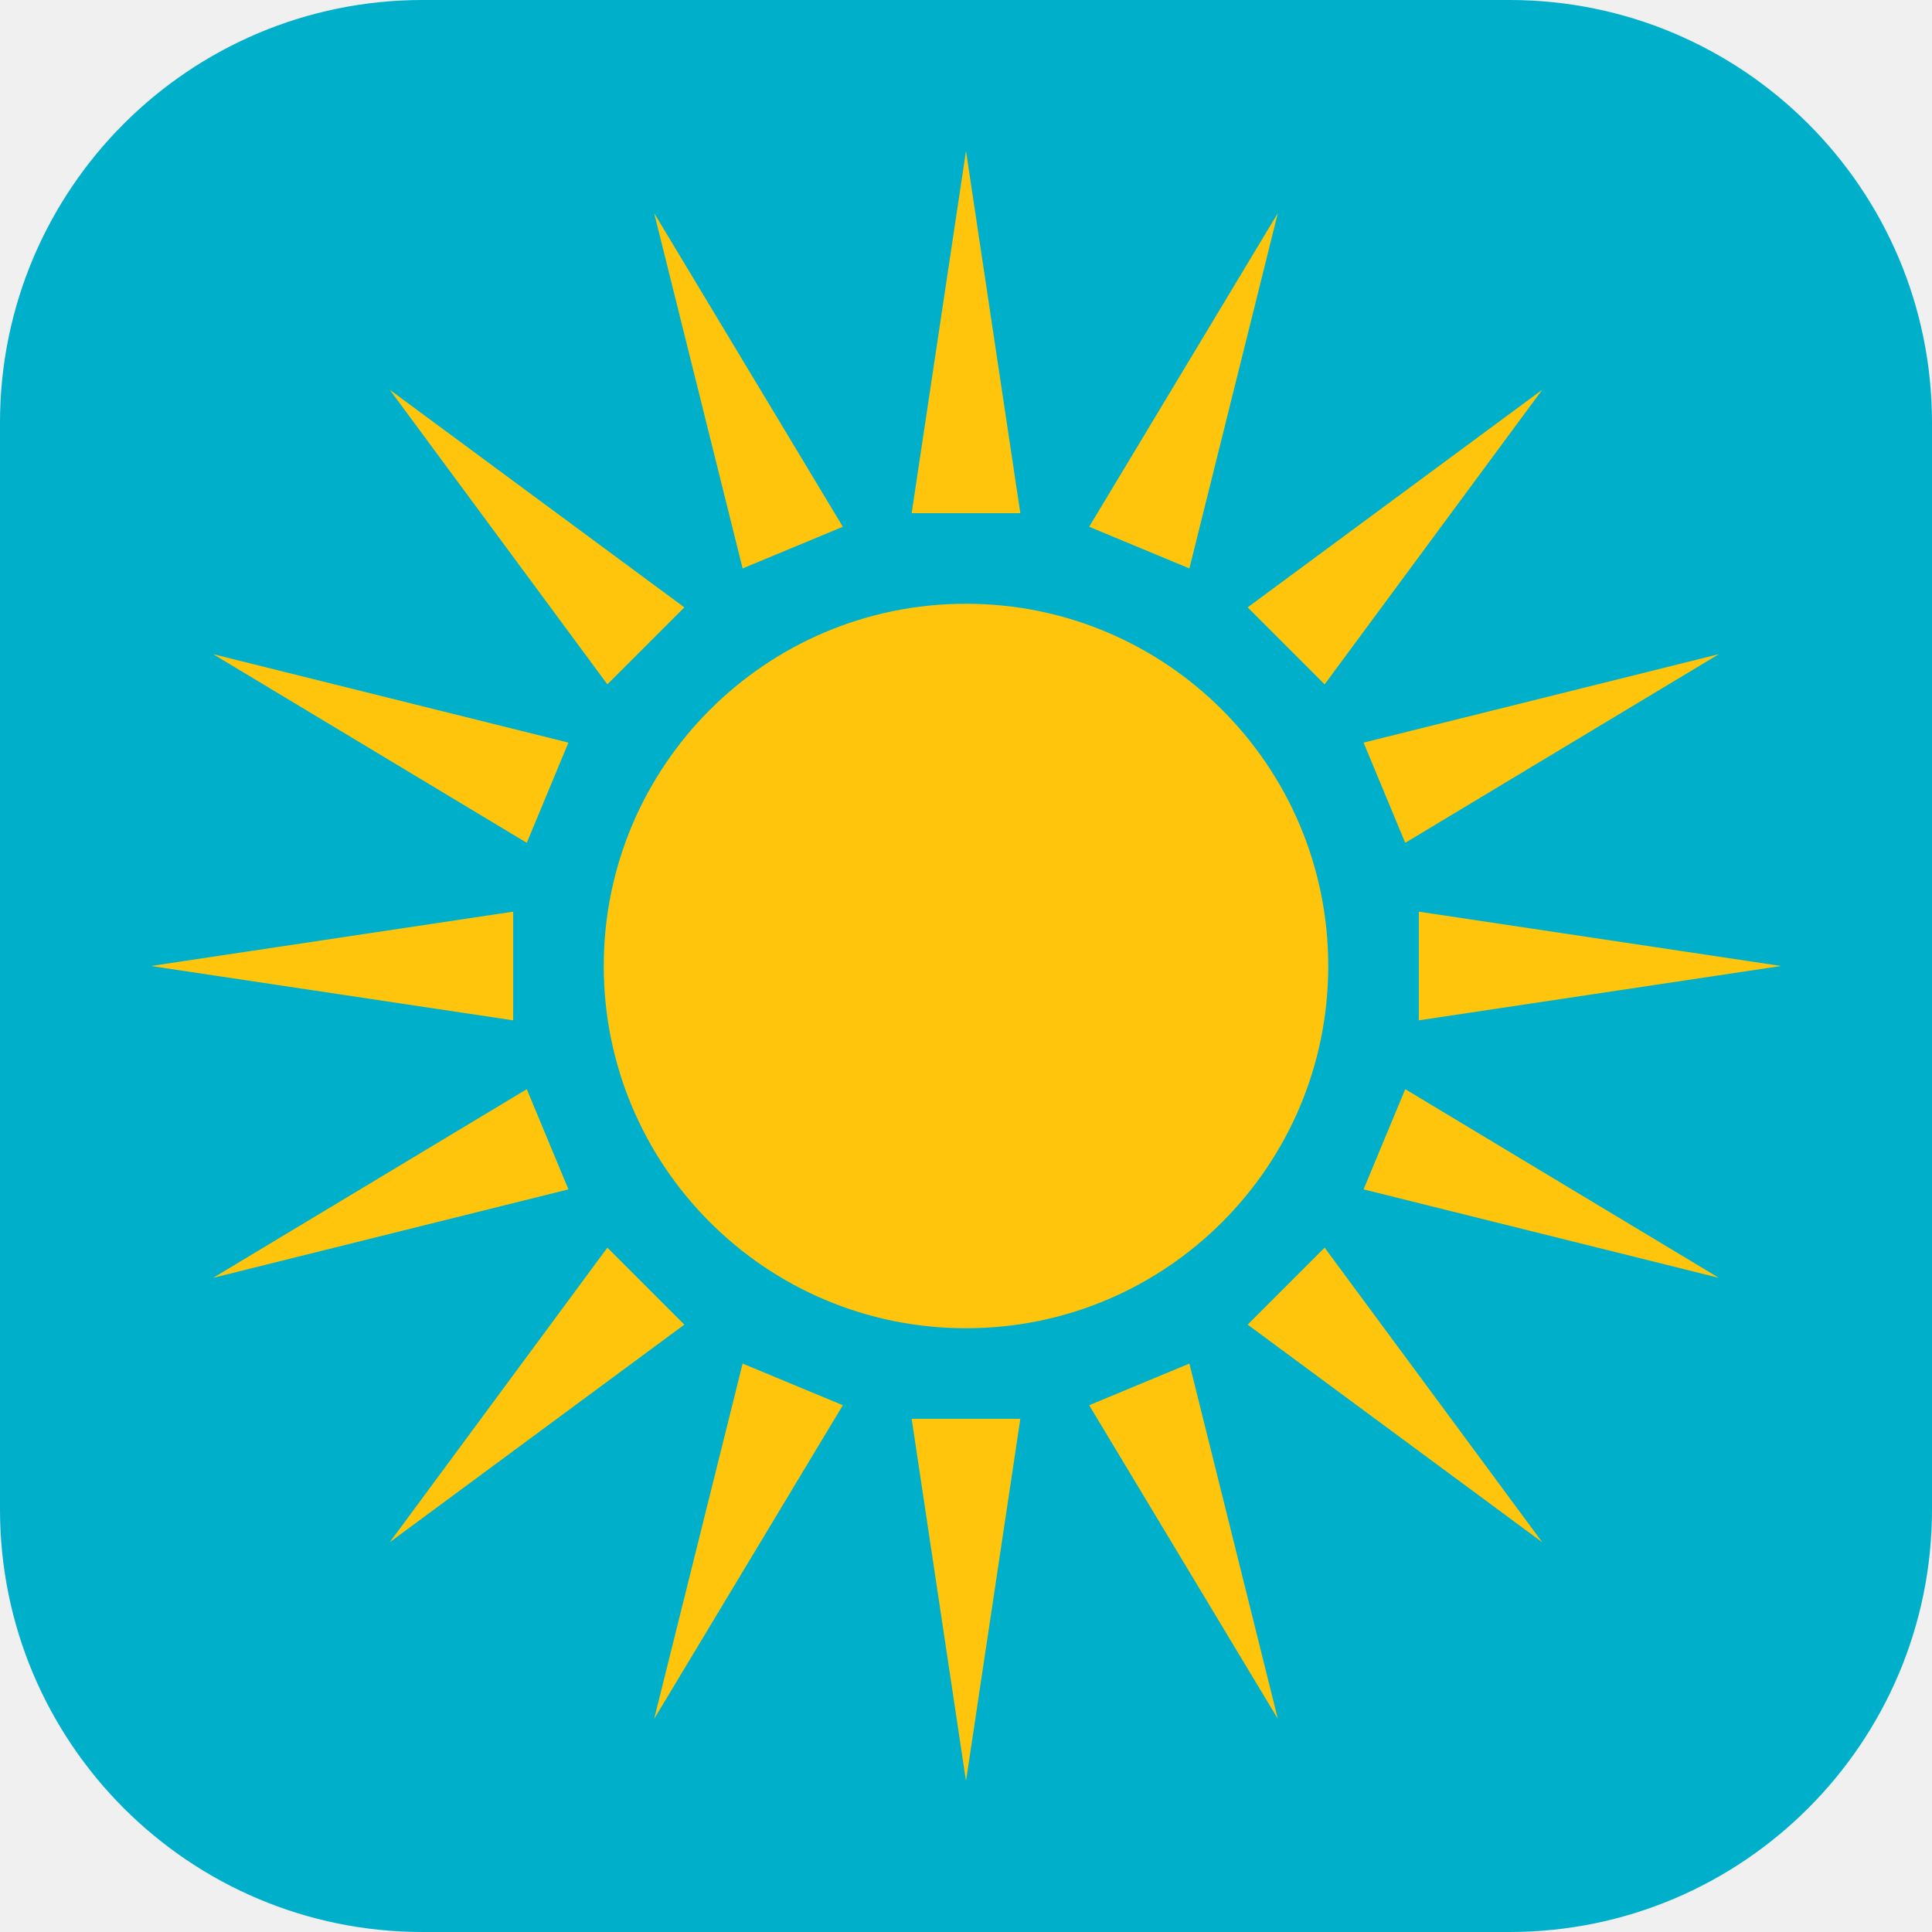
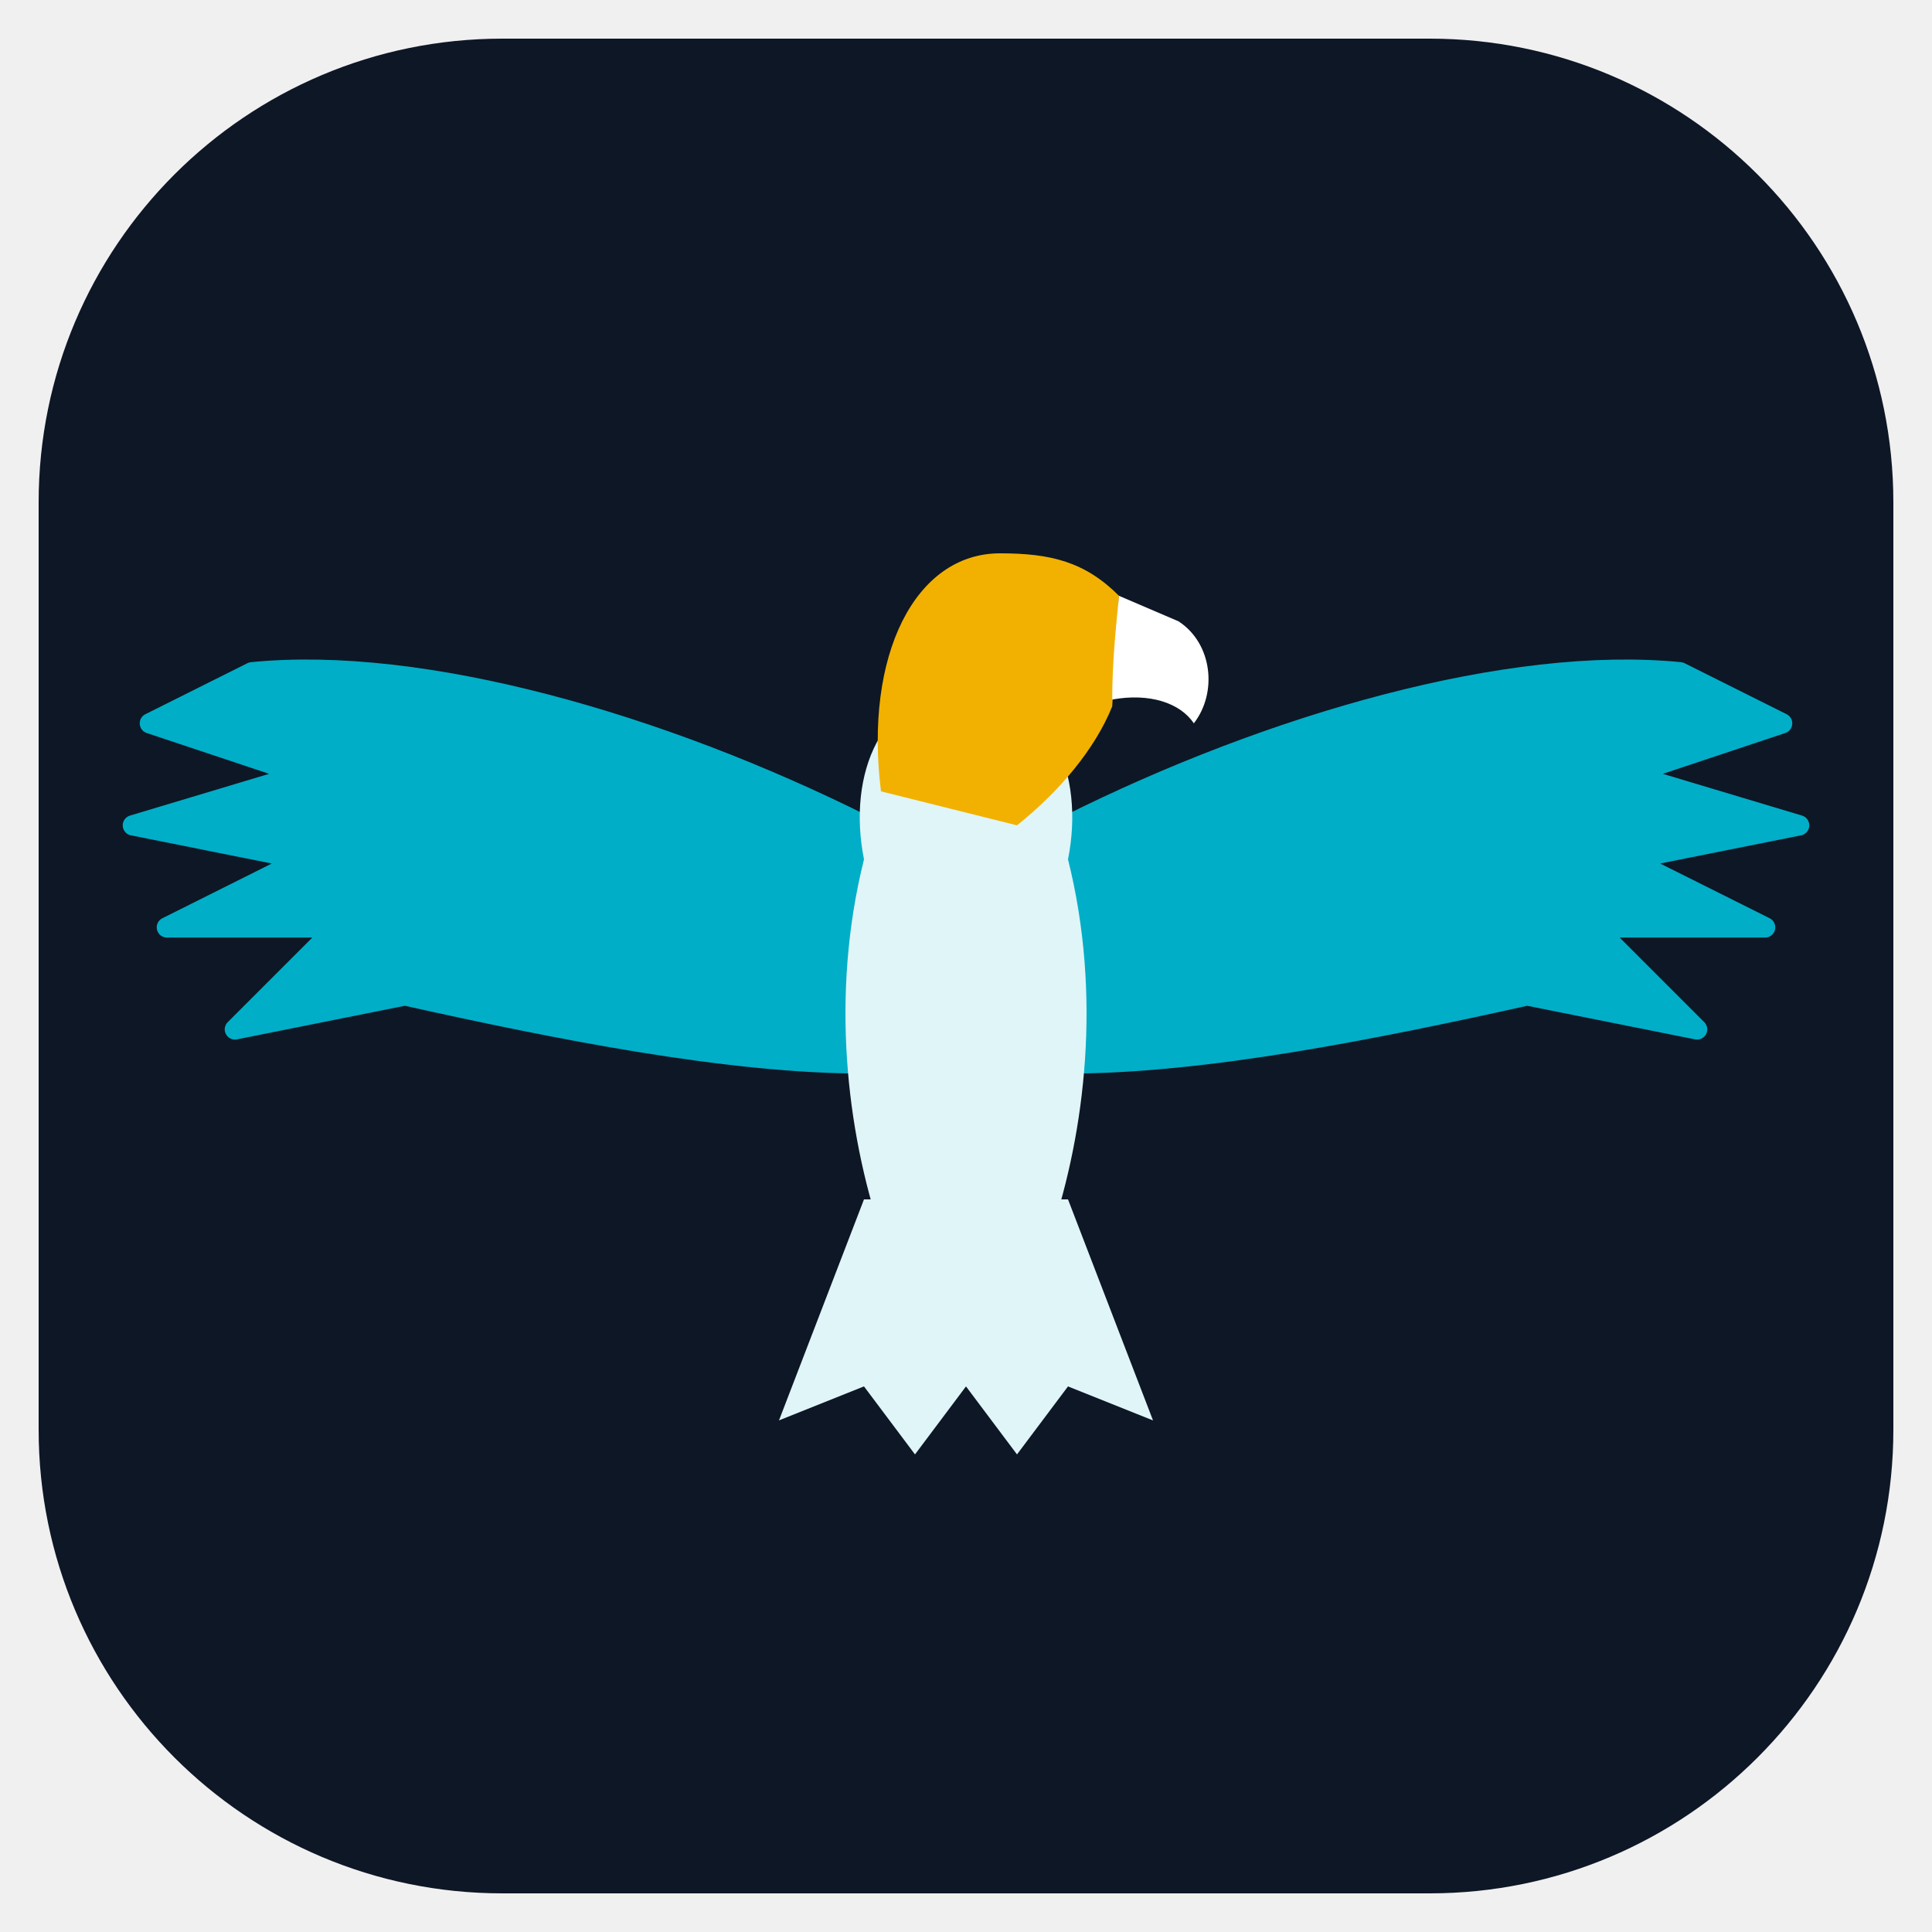
- <svg xmlns="http://www.w3.org/2000/svg" viewBox="0 0 64 64">
-   <rect width="64" height="64" rx="14" fill="#00AFCA" />
-   <g fill="#FEC50C">
-     <circle cx="32" cy="32" r="12" />
-     <path d="M33.80 17.00L32.00 5.00L30.20 17.00ZM39.40 18.83L42.33 7.06L36.08 17.45ZM43.88 22.67L51.09 12.91L41.33 20.12ZM46.55 27.92L56.94 21.67L45.17 24.60ZM47.00 33.80L59.00 32.00L47.00 30.20ZM45.17 39.40L56.94 42.33L46.55 36.08ZM41.33 43.88L51.09 51.09L43.88 41.33ZM36.08 46.55L42.33 56.94L39.40 45.17ZM30.20 47.00L32.00 59.00L33.80 47.00ZM24.60 45.17L21.67 56.94L27.92 46.55ZM20.12 41.33L12.91 51.09L22.67 43.88ZM17.45 36.08L7.06 42.33L18.83 39.40ZM17.00 30.20L5.00 32.00L17.00 33.80ZM18.83 24.60L7.06 21.67L17.45 27.92ZM22.67 20.12L12.91 12.91L20.12 22.67ZM27.92 17.45L21.67 7.06L24.60 18.83Z" />
+ <svg xmlns="http://www.w3.org/2000/svg" viewBox="0 0 100 100" width="512" height="512">
+   <rect x="2" y="2" width="96" height="96" rx="24" fill="#0e1726" />
+   <g transform="translate(6 4) scale(0.88)">
+     <g fill="#00aec7" stroke="#00aec7" stroke-width="1.2" stroke-linejoin="round">
+       <path d="M44 44 C32 38 18 34 8 35 L2 38 L11 41 L1 44 L11 46 L3 50 L13 50 L7 56 L17 54 C26 56 36 58 44 58 Z" />
+       <path d="M56 44 C68 38 82 34 92 35 L98 38 L89 41 L99 44 L89 46 L97 50 L87 50 L93 56 L83 54 C74 56 64 58 56 58 Z" />
+     </g>
+     <path fill="#e0f5f8" d="M44 66 L39 79 L44 77 L47 81 L50 77 L53 81 L56 77 L61 79 L56 66 Z" />
+     <path fill="#e0f5f8" d="M50 36 C55 36 57 41 56 46 C58 54 57 62 55 68 L45 68 C43 62 42 54 44 46 C43 41 45 36 50 36 Z" />
+     <path fill="#f2b100" d="M45 42 C44 34 47 28 52 28 C55 28 57 28.5 59 30.5 L58.6 37 C57.6 39.5 55.5 42 53 44 Z" />
+     <path fill="#ffffff" d="M59 30.5 L62.5 32 C64.5 33.3 64.8 36.2 63.4 38 C62.6 36.8 60.8 36.2 58.6 36.6 C58.6 34.5 58.8 32.5 59 30.5 Z" />
  </g>
</svg>
